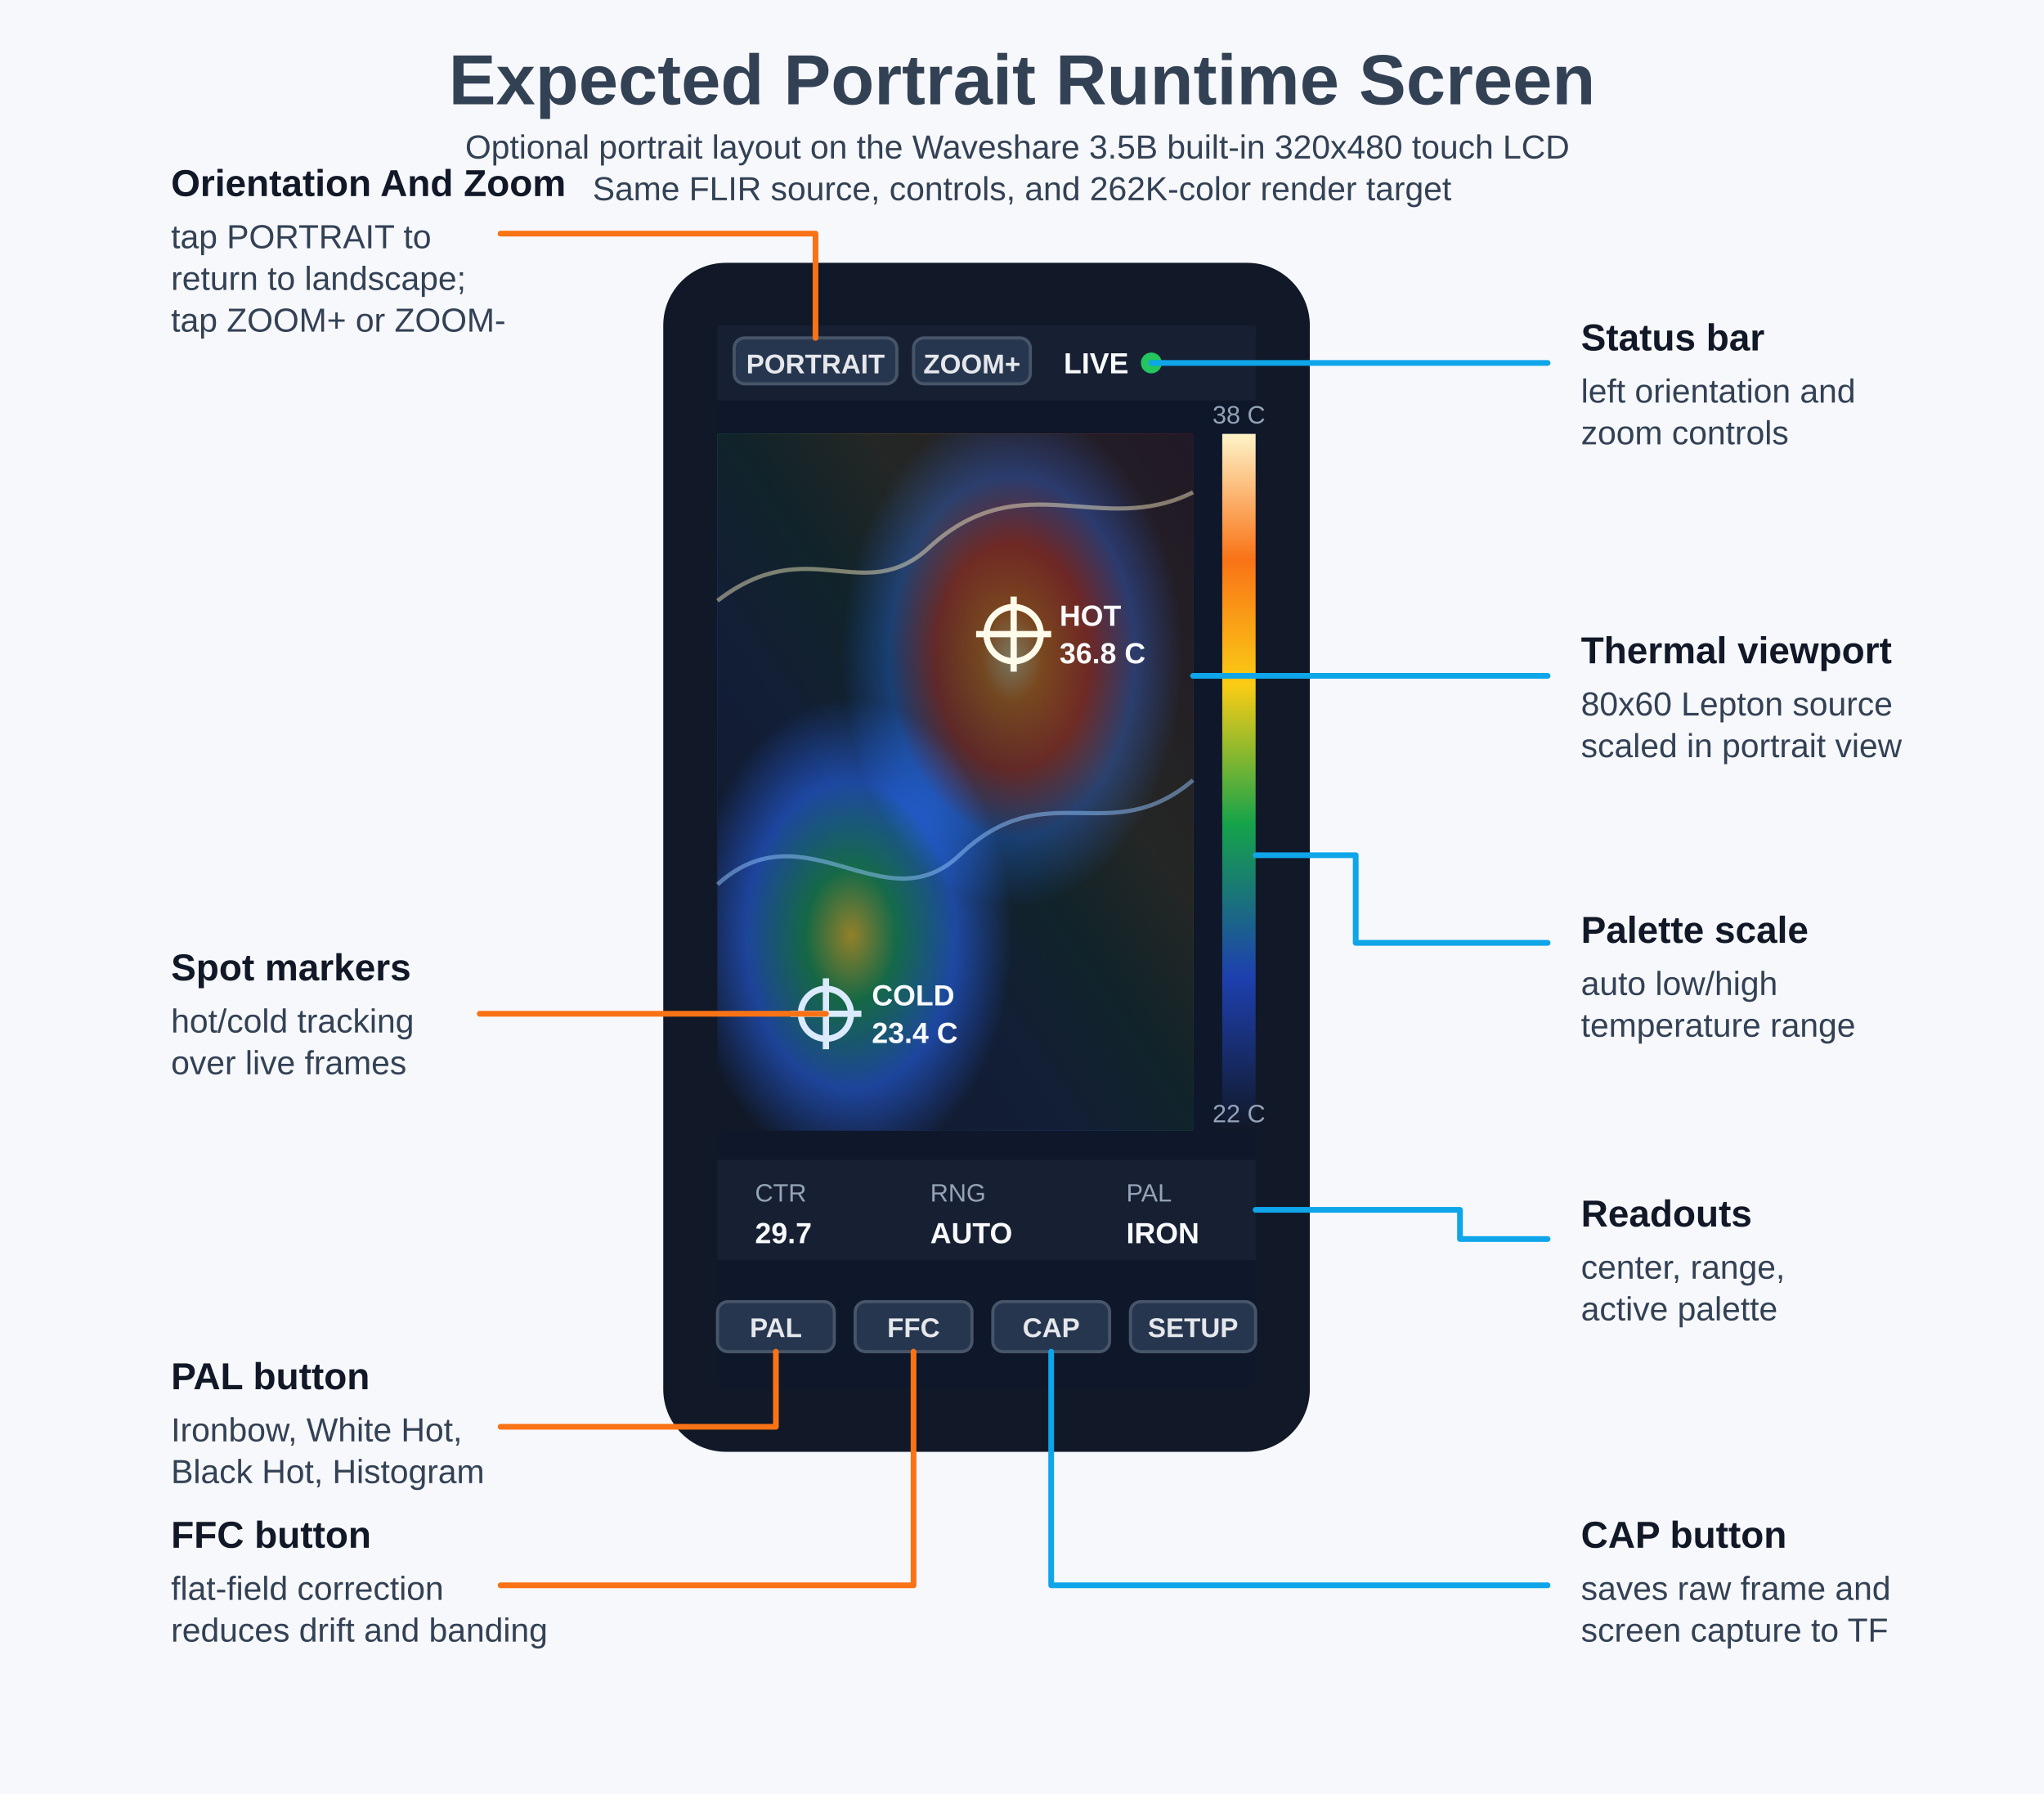
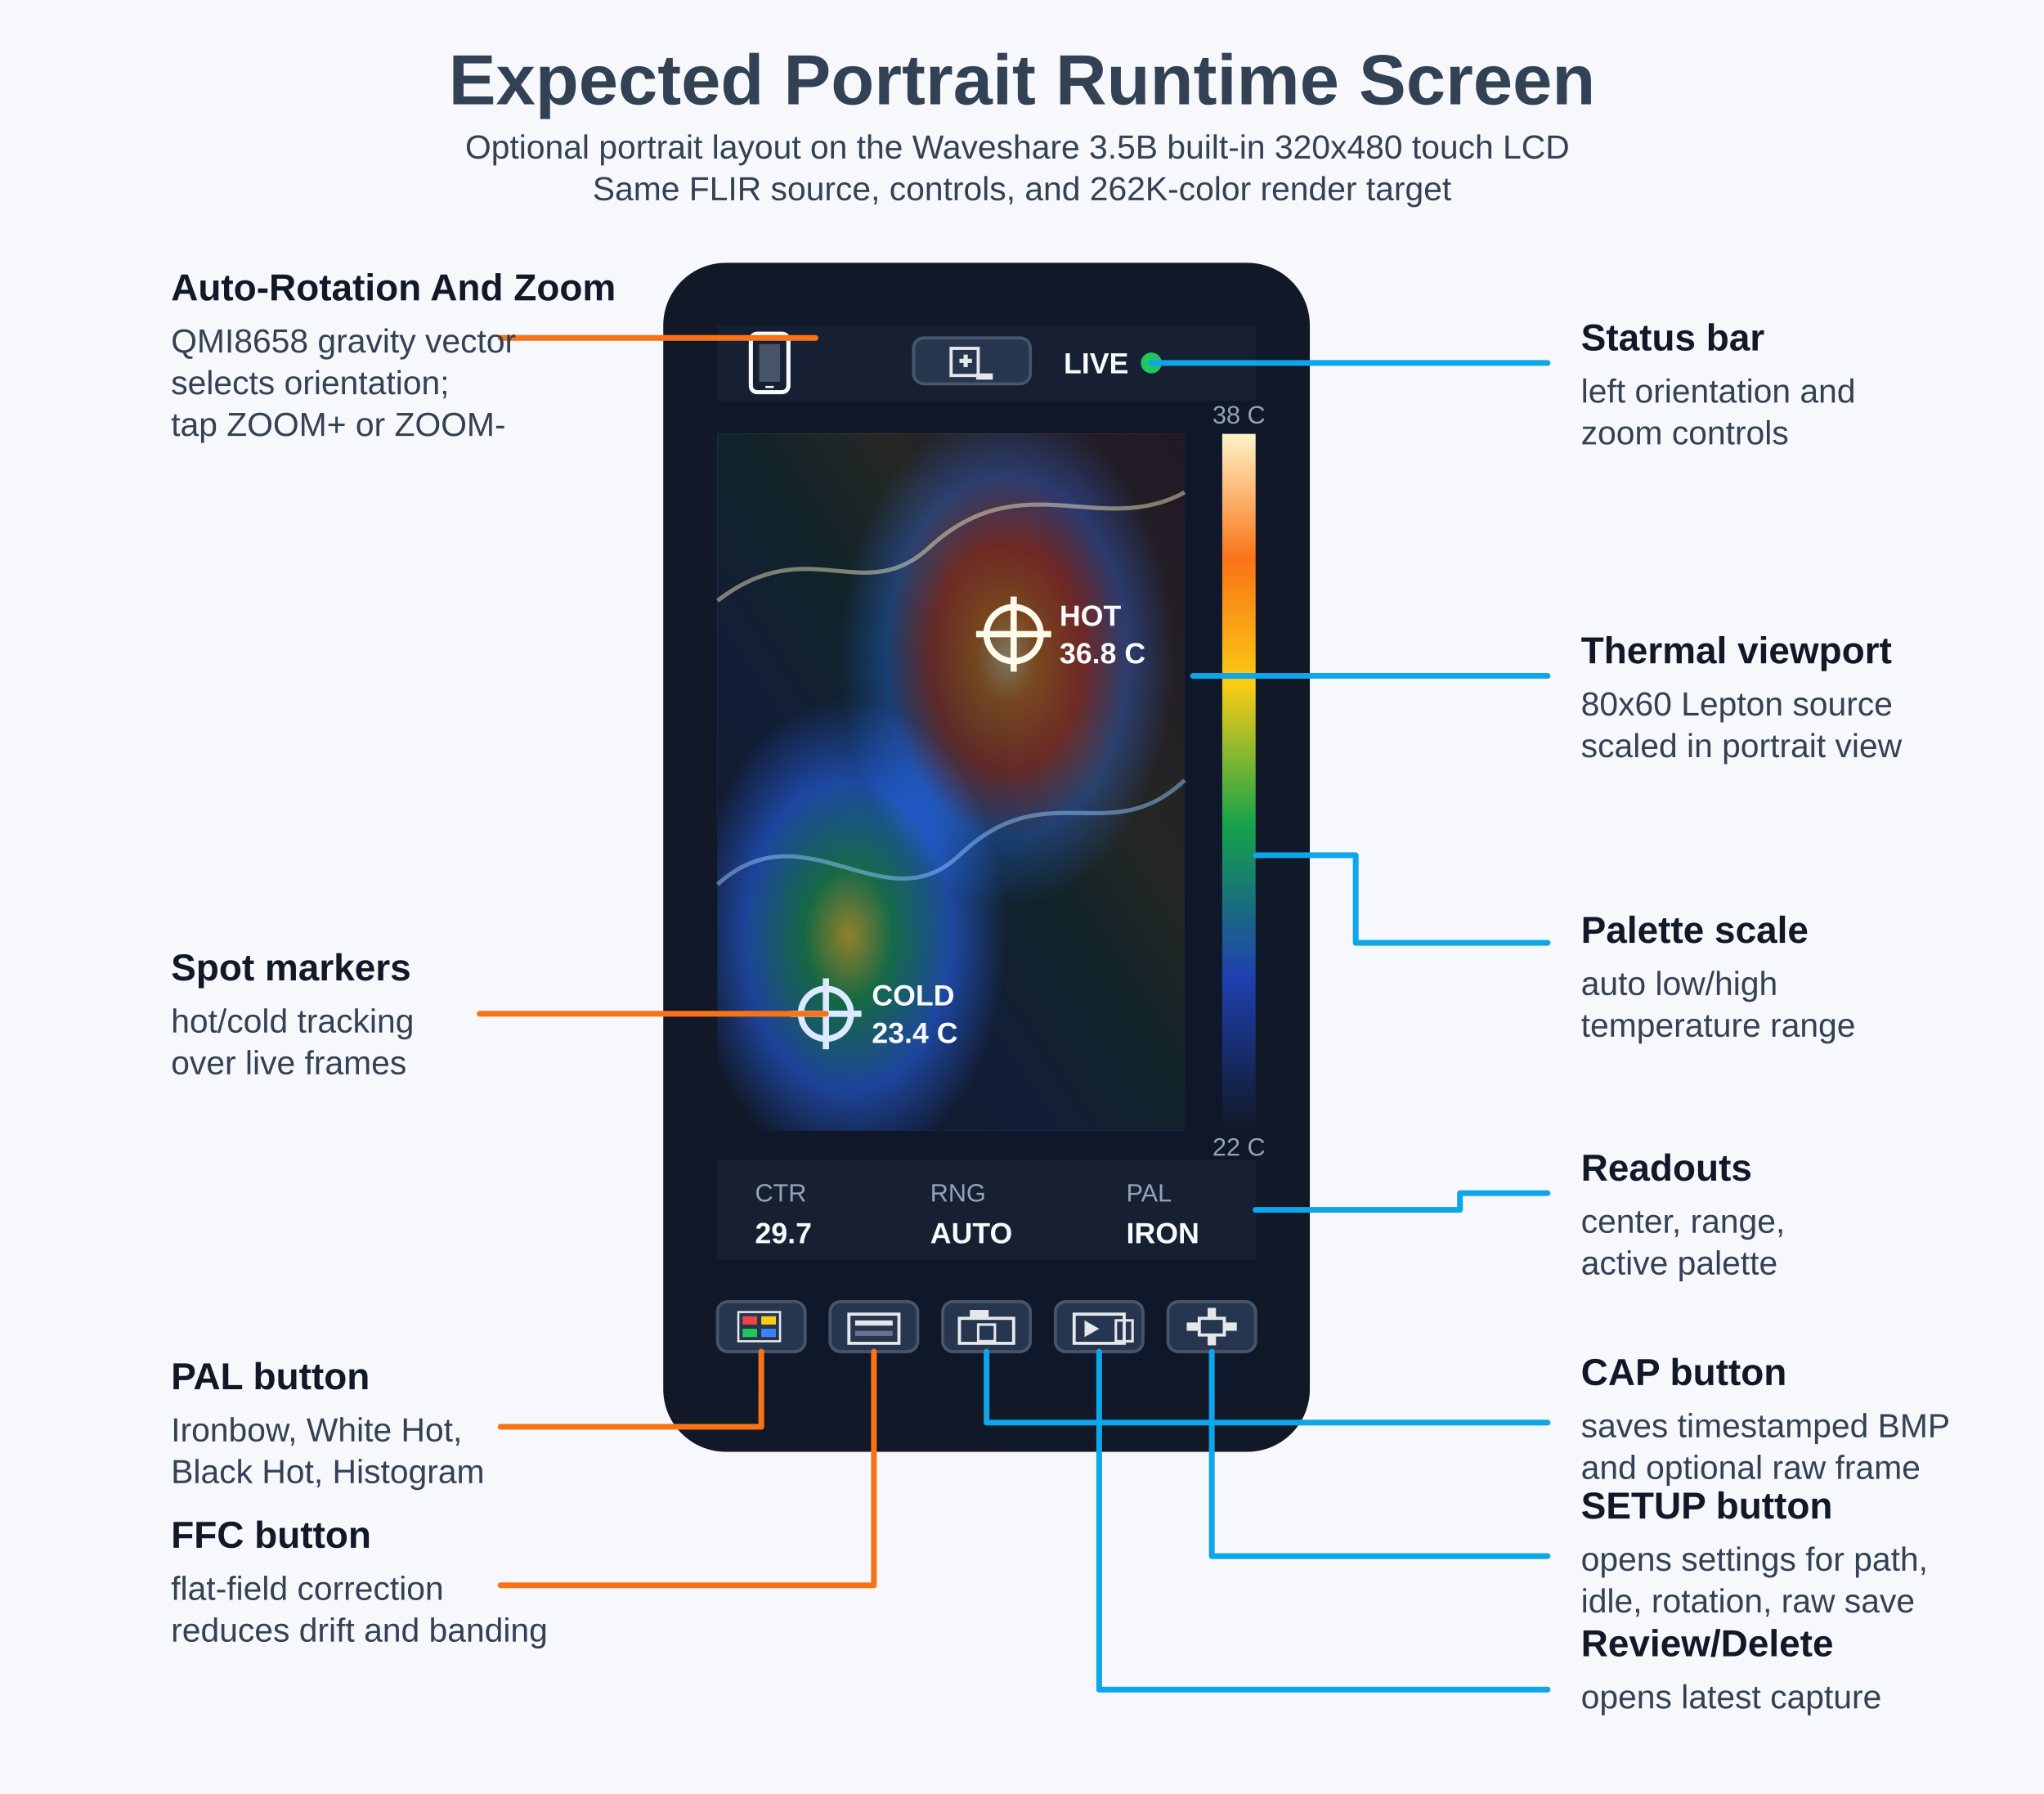
<svg xmlns="http://www.w3.org/2000/svg" width="980" height="860" viewBox="0 0 980 860" role="img" aria-labelledby="title desc">
  <defs>
    <style>
      .page { fill: #f7f8fb; }
      .device { fill: #111827; }
      .screen { fill: #0f172a; }
      .panel { fill: #172033; }
      .small { font: 14px Arial, sans-serif; fill: #cbd5e1; }
      .tiny { font: 12px Arial, sans-serif; fill: #94a3b8; }
      .title { font: 700 34px Arial, sans-serif; fill: #334155; }
      .label { font: 700 14px Arial, sans-serif; fill: #f8fafc; }
      .button { fill: #27364f; stroke: #475569; stroke-width: 1.5; }
      .buttonText { font: 700 13px Arial, sans-serif; fill: #e5e7eb; }
      .line { fill: none; stroke: #0ea5e9; stroke-width: 2.75; stroke-linecap: round; stroke-linejoin: round; }
      .line-left { fill: none; stroke: #f97316; stroke-width: 2.75; stroke-linecap: round; stroke-linejoin: round; }
      .callout { font: 16px Arial, sans-serif; fill: #334155; }
      .calloutTitle { font: 700 18px Arial, sans-serif; fill: #111827; }
      .hot { stroke: #fffbeb; stroke-width: 3; fill: none; }
      .cold { stroke: #dbeafe; stroke-width: 3; fill: none; }
    </style>
    <linearGradient id="thermal" x1="0" y1="1" x2="1" y2="0">
      <stop offset="0" stop-color="#111827" />
      <stop offset="0.18" stop-color="#1e3a8a" />
      <stop offset="0.36" stop-color="#2563eb" />
      <stop offset="0.52" stop-color="#16a34a" />
      <stop offset="0.66" stop-color="#facc15" />
      <stop offset="0.82" stop-color="#f97316" />
      <stop offset="1" stop-color="#dc2626" />
    </linearGradient>
    <linearGradient id="palette" x1="0" y1="1" x2="0" y2="0">
      <stop offset="0" stop-color="#111827" />
      <stop offset="0.22" stop-color="#1e40af" />
      <stop offset="0.44" stop-color="#16a34a" />
      <stop offset="0.64" stop-color="#facc15" />
      <stop offset="0.82" stop-color="#f97316" />
      <stop offset="1" stop-color="#fef3c7" />
    </linearGradient>
    <radialGradient id="hotBlob" cx="0.62" cy="0.32" r="0.36">
      <stop offset="0" stop-color="#fef3c7" />
      <stop offset="0.18" stop-color="#f97316" />
      <stop offset="0.45" stop-color="#dc2626" />
      <stop offset="0.72" stop-color="#2563eb" />
      <stop offset="1" stop-color="#111827" />
    </radialGradient>
    <radialGradient id="warmBlob" cx="0.28" cy="0.72" r="0.34">
      <stop offset="0" stop-color="#facc15" />
      <stop offset="0.28" stop-color="#16a34a" />
      <stop offset="0.65" stop-color="#2563eb" />
      <stop offset="1" stop-color="#111827" />
    </radialGradient>
  </defs>
  <rect class="page" width="980" height="860" />
  <text class="title" x="490" y="50" text-anchor="middle">Expected Portrait Runtime Screen</text>
  <text class="callout" x="490" y="76" text-anchor="middle">
    <tspan x="490" dy="0">Optional portrait layout on the Waveshare 3.5B built-in 320x480 touch LCD</tspan>
    <tspan x="490" dy="20">Same FLIR source, controls, and 262K-color render target</tspan>
  </text>
  <rect class="device" x="318" y="126" width="310" height="570" rx="30" />
  <rect class="screen" x="344" y="156" width="258" height="510" rx="4" />
  <rect class="panel" x="344" y="156" width="258" height="36" />
-   <rect class="button" x="352" y="162" width="78" height="22" rx="5" />
-   <text class="buttonText" x="391" y="179" text-anchor="middle">PORTRAIT</text>
+   <rect x="360" y="160" width="18" height="28" rx="3" fill="none" stroke="#f8fafc" stroke-width="2" />
+   <rect x="364" y="165" width="10" height="18" fill="#475569" />
+   <rect x="367" y="185" width="4" height="1" fill="#f8fafc" />
  <rect class="button" x="438" y="162" width="56" height="22" rx="5" />
-   <text class="buttonText" x="466" y="179" text-anchor="middle">ZOOM+</text>
+   <rect x="456" y="167" width="13" height="13" fill="none" stroke="#e5e7eb" stroke-width="1.5" />
+   <rect x="468" y="179" width="8" height="3" fill="#e5e7eb" />
+   <rect x="460" y="172" width="6" height="2" fill="#e5e7eb" />
+   <rect x="462" y="170" width="2" height="6" fill="#e5e7eb" />
  <text class="label" x="510" y="179">LIVE</text>
  <circle cx="552" cy="174" r="5" fill="#22c55e" />
-   <rect x="344" y="208" width="228" height="334" fill="url(#thermal)" />
-   <rect x="344" y="208" width="228" height="334" fill="url(#hotBlob)" opacity="0.82" />
-   <rect x="344" y="208" width="228" height="334" fill="url(#warmBlob)" opacity="0.55" />
-   <path d="M344 288 C388 254 414 292 446 262 C490 222 528 258 572 236" fill="none" stroke="#fef3c7" stroke-width="2" opacity="0.45" />
-   <path d="M344 424 C386 386 424 444 460 410 C502 370 532 408 572 374" fill="none" stroke="#93c5fd" stroke-width="2" opacity="0.5" />
+   <rect x="344" y="208" width="224" height="334" fill="url(#thermal)" />
+   <rect x="344" y="208" width="224" height="334" fill="url(#hotBlob)" opacity="0.82" />
+   <rect x="344" y="208" width="224" height="334" fill="url(#warmBlob)" opacity="0.55" />
+   <path d="M344 288 C388 254 414 292 446 262 C490 222 528 258 568 236" fill="none" stroke="#fef3c7" stroke-width="2" opacity="0.45" />
+   <path d="M344 424 C386 386 424 444 460 410 C502 370 532 408 568 374" fill="none" stroke="#93c5fd" stroke-width="2" opacity="0.5" />
  <circle class="hot" cx="486" cy="304" r="13" />
  <line class="hot" x1="486" y1="286" x2="486" y2="322" />
  <line class="hot" x1="468" y1="304" x2="504" y2="304" />
  <text class="label" x="508" y="300">
    <tspan x="508" dy="0">HOT</tspan>
    <tspan x="508" dy="18">36.8 C</tspan>
  </text>
  <circle class="cold" cx="396" cy="486" r="12" />
  <line class="cold" x1="396" y1="469" x2="396" y2="503" />
  <line class="cold" x1="379" y1="486" x2="413" y2="486" />
  <text class="label" x="418" y="482">
    <tspan x="418" dy="0">COLD</tspan>
    <tspan x="418" dy="18">23.4 C</tspan>
  </text>
  <rect x="586" y="208" width="16" height="334" fill="url(#palette)" />
  <text class="tiny" x="594" y="203" text-anchor="middle">38 C</text>
-   <text class="tiny" x="594" y="538" text-anchor="middle">22 C</text>
+   <text class="tiny" x="594" y="554" text-anchor="middle">22 C</text>
  <rect class="panel" x="344" y="556" width="258" height="48" />
  <text class="tiny" x="362" y="576">CTR</text>
  <text class="label" x="362" y="596">29.7</text>
  <text class="tiny" x="446" y="576">RNG</text>
  <text class="label" x="446" y="596">AUTO</text>
  <text class="tiny" x="540" y="576">PAL</text>
  <text class="label" x="540" y="596">IRON</text>
-   <rect class="button" x="344" y="624" width="56" height="24" rx="5" />
-   <text class="buttonText" x="372" y="641" text-anchor="middle">PAL</text>
-   <rect class="button" x="410" y="624" width="56" height="24" rx="5" />
-   <text class="buttonText" x="438" y="641" text-anchor="middle">FFC</text>
-   <rect class="button" x="476" y="624" width="56" height="24" rx="5" />
-   <text class="buttonText" x="504" y="641" text-anchor="middle">CAP</text>
-   <rect class="button" x="542" y="624" width="60" height="24" rx="5" />
-   <text class="buttonText" x="572" y="641" text-anchor="middle">SETUP</text>
+   <rect class="button" x="344" y="624" width="42" height="24" rx="5" />
+   <rect x="356" y="631" width="7" height="4" fill="#ef4444" />
+   <rect x="365" y="631" width="7" height="4" fill="#facc15" />
+   <rect x="356" y="637" width="7" height="4" fill="#22c55e" />
+   <rect x="365" y="637" width="7" height="4" fill="#3b82f6" />
+   <rect x="354" y="629" width="20" height="14" fill="none" stroke="#e5e7eb" stroke-width="1" />
+   <rect class="button" x="398" y="624" width="42" height="24" rx="5" />
+   <rect x="407" y="630" width="24" height="14" fill="none" stroke="#e5e7eb" stroke-width="1.5" />
+   <rect x="410" y="633" width="18" height="2.5" fill="#e5e7eb" />
+   <rect x="410" y="638" width="18" height="2.5" fill="#64748b" />
+   <rect class="button" x="452" y="624" width="42" height="24" rx="5" />
+   <rect x="460" y="632" width="26" height="12" fill="none" stroke="#e5e7eb" stroke-width="1.5" />
+   <rect x="465" y="628" width="9" height="4" fill="#e5e7eb" />
+   <rect x="469" y="635" width="8" height="8" fill="none" stroke="#e5e7eb" stroke-width="1.2" />
+   <rect class="button" x="506" y="624" width="42" height="24" rx="5" />
+   <rect x="515" y="630" width="24" height="14" fill="none" stroke="#e5e7eb" stroke-width="1.5" />
+   <polygon points="520,633 520,641 527,637" fill="#e5e7eb" />
+   <rect x="535" y="633" width="8" height="10" fill="none" stroke="#e5e7eb" stroke-width="1.2" />
+   <rect class="button" x="560" y="624" width="42" height="24" rx="5" />
+   <rect x="575" y="632" width="12" height="8" fill="none" stroke="#e5e7eb" stroke-width="1.5" />
+   <rect x="579" y="627" width="4" height="5" fill="#e5e7eb" />
+   <rect x="579" y="640" width="4" height="5" fill="#e5e7eb" />
+   <rect x="569" y="634" width="6" height="4" fill="#e5e7eb" />
+   <rect x="587" y="634" width="6" height="4" fill="#e5e7eb" />
  <path class="line" d="M552 174 H742" />
  <text class="calloutTitle" x="758" y="168">Status bar</text>
  <text class="callout" x="758" y="193">
    <tspan x="758" dy="0">left orientation and</tspan>
    <tspan x="758" dy="20">zoom controls</tspan>
  </text>
  <path class="line" d="M572 324 H742" />
  <text class="calloutTitle" x="758" y="318">Thermal viewport</text>
  <text class="callout" x="758" y="343">
    <tspan x="758" dy="0">80x60 Lepton source</tspan>
    <tspan x="758" dy="20">scaled in portrait view</tspan>
  </text>
  <path class="line" d="M602 410 L650 410 L650 452 H742" />
  <text class="calloutTitle" x="758" y="452">Palette scale</text>
  <text class="callout" x="758" y="477">
    <tspan x="758" dy="0">auto low/high</tspan>
    <tspan x="758" dy="20">temperature range</tspan>
  </text>
-   <path class="line" d="M602 580 L700 580 L700 594 H742" />
-   <text class="calloutTitle" x="758" y="588">Readouts</text>
-   <text class="callout" x="758" y="613">
+   <path class="line" d="M602 580 L700 580 L700 572 H742" />
+   <text class="calloutTitle" x="758" y="566">Readouts</text>
+   <text class="callout" x="758" y="591">
    <tspan x="758" dy="0">center, range,</tspan>
    <tspan x="758" dy="20">active palette</tspan>
  </text>
  <path class="line-left" d="M396 486 H230" />
  <text class="calloutTitle" x="82" y="470">Spot markers</text>
  <text class="callout" x="82" y="495">
    <tspan x="82" dy="0">hot/cold tracking</tspan>
    <tspan x="82" dy="20">over live frames</tspan>
  </text>
-   <path class="line-left" d="M372 648 V684 H240" />
+   <path class="line-left" d="M365 648 V684 H240" />
  <text class="calloutTitle" x="82" y="666">PAL button</text>
  <text class="callout" x="82" y="691">
    <tspan x="82" dy="0">Ironbow, White Hot,</tspan>
    <tspan x="82" dy="20">Black Hot, Histogram</tspan>
  </text>
-   <path class="line-left" d="M438 648 V760 H240" />
+   <path class="line-left" d="M419 648 V760 H240" />
  <text class="calloutTitle" x="82" y="742">FFC button</text>
  <text class="callout" x="82" y="767">
    <tspan x="82" dy="0">flat-field correction</tspan>
    <tspan x="82" dy="20">reduces drift and banding</tspan>
  </text>
-   <path class="line-left" d="M391 162 V112 H240" />
-   <text class="calloutTitle" x="82" y="94">Orientation And Zoom</text>
-   <text class="callout" x="82" y="119">
-     <tspan x="82" dy="0">tap PORTRAIT to</tspan>
-     <tspan x="82" dy="20">return to landscape;</tspan>
+   <path class="line-left" d="M391 162 H240" />
+   <text class="calloutTitle" x="82" y="144">Auto-Rotation And Zoom</text>
+   <text class="callout" x="82" y="169">
+     <tspan x="82" dy="0">QMI8658 gravity vector</tspan>
+     <tspan x="82" dy="20">selects orientation;</tspan>
    <tspan x="82" dy="20">tap ZOOM+ or ZOOM-</tspan>
  </text>
-   <path class="line" d="M504 648 V760 H742" />
-   <text class="calloutTitle" x="758" y="742">CAP button</text>
-   <text class="callout" x="758" y="767">
-     <tspan x="758" dy="0">saves raw frame and</tspan>
-     <tspan x="758" dy="20">screen capture to TF</tspan>
+   <path class="line" d="M473 648 V682 H742" />
+   <text class="calloutTitle" x="758" y="664">CAP button</text>
+   <text class="callout" x="758" y="689">
+     <tspan x="758" dy="0">saves timestamped BMP</tspan>
+     <tspan x="758" dy="20">and optional raw frame</tspan>
+   </text>
+   <path class="line" d="M581 648 V746 H742" />
+   <text class="calloutTitle" x="758" y="728">SETUP button</text>
+   <text class="callout" x="758" y="753">
+     <tspan x="758" dy="0">opens settings for path,</tspan>
+     <tspan x="758" dy="20">idle, rotation, raw save</tspan>
+   </text>
+   <path class="line" d="M527 648 V810 H742" />
+   <text class="calloutTitle" x="758" y="794">Review/Delete</text>
+   <text class="callout" x="758" y="819">
+     <tspan x="758" dy="0">opens latest capture</tspan>
  </text>
</svg>
